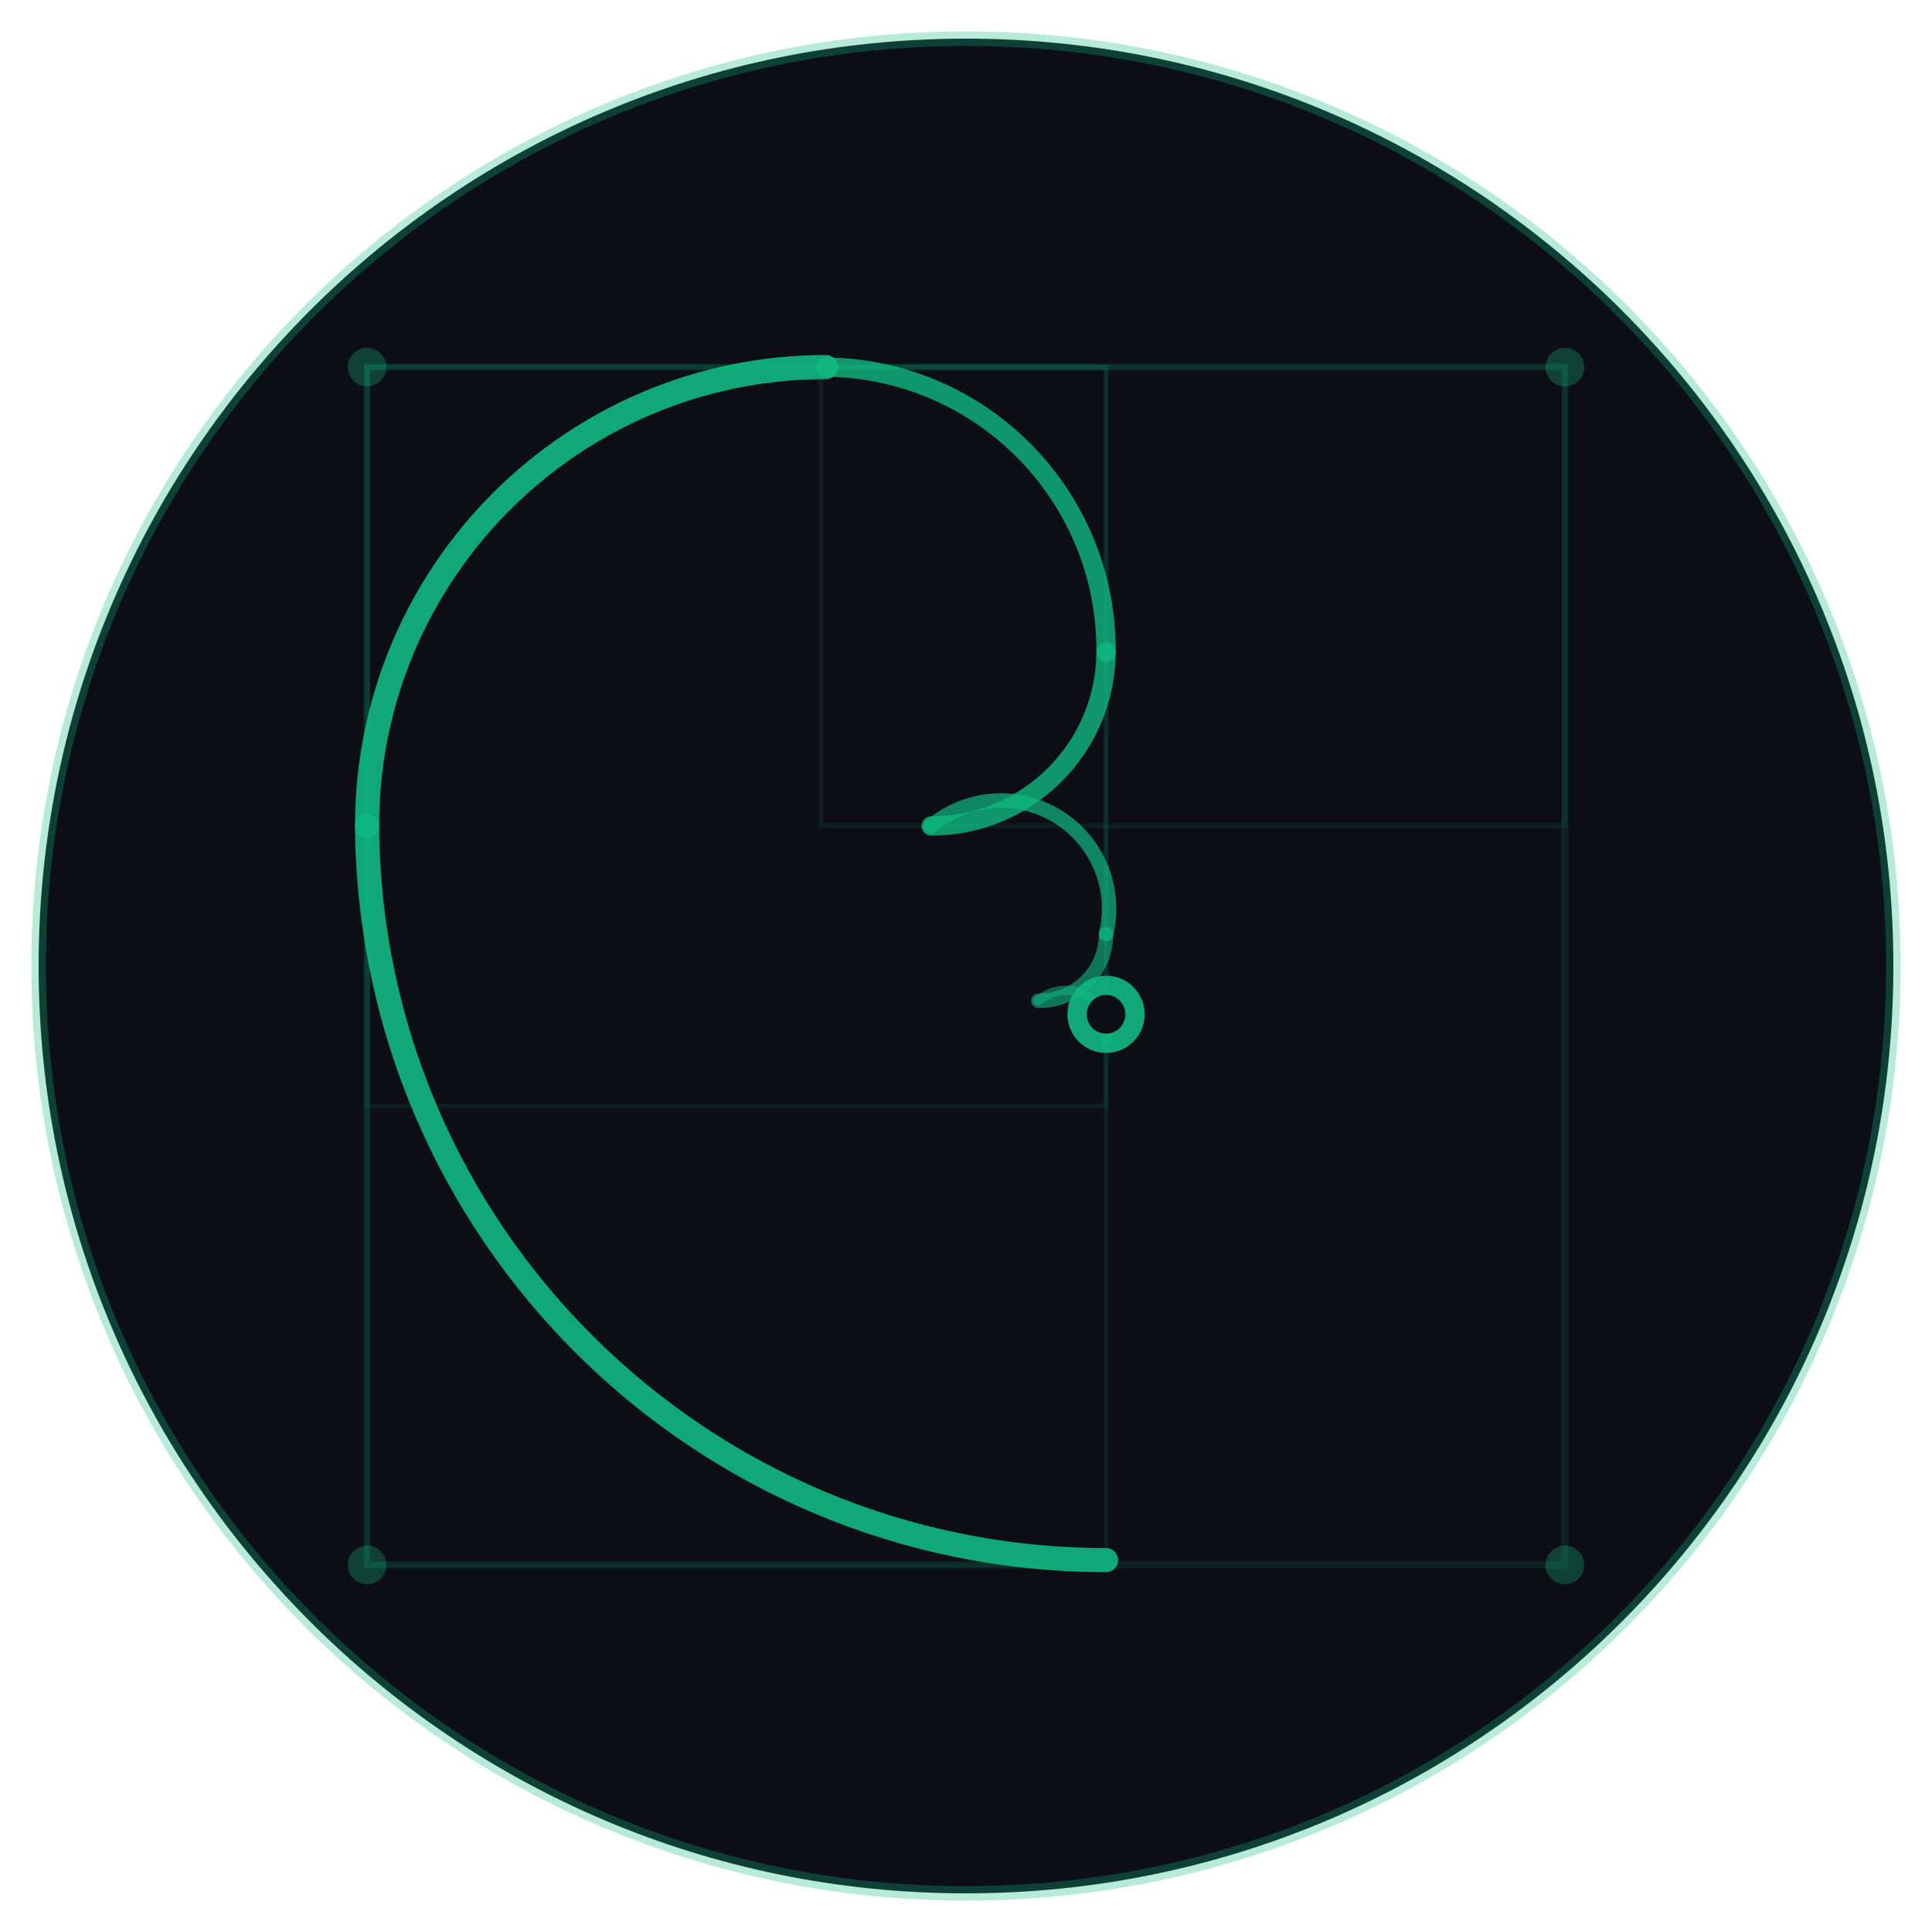
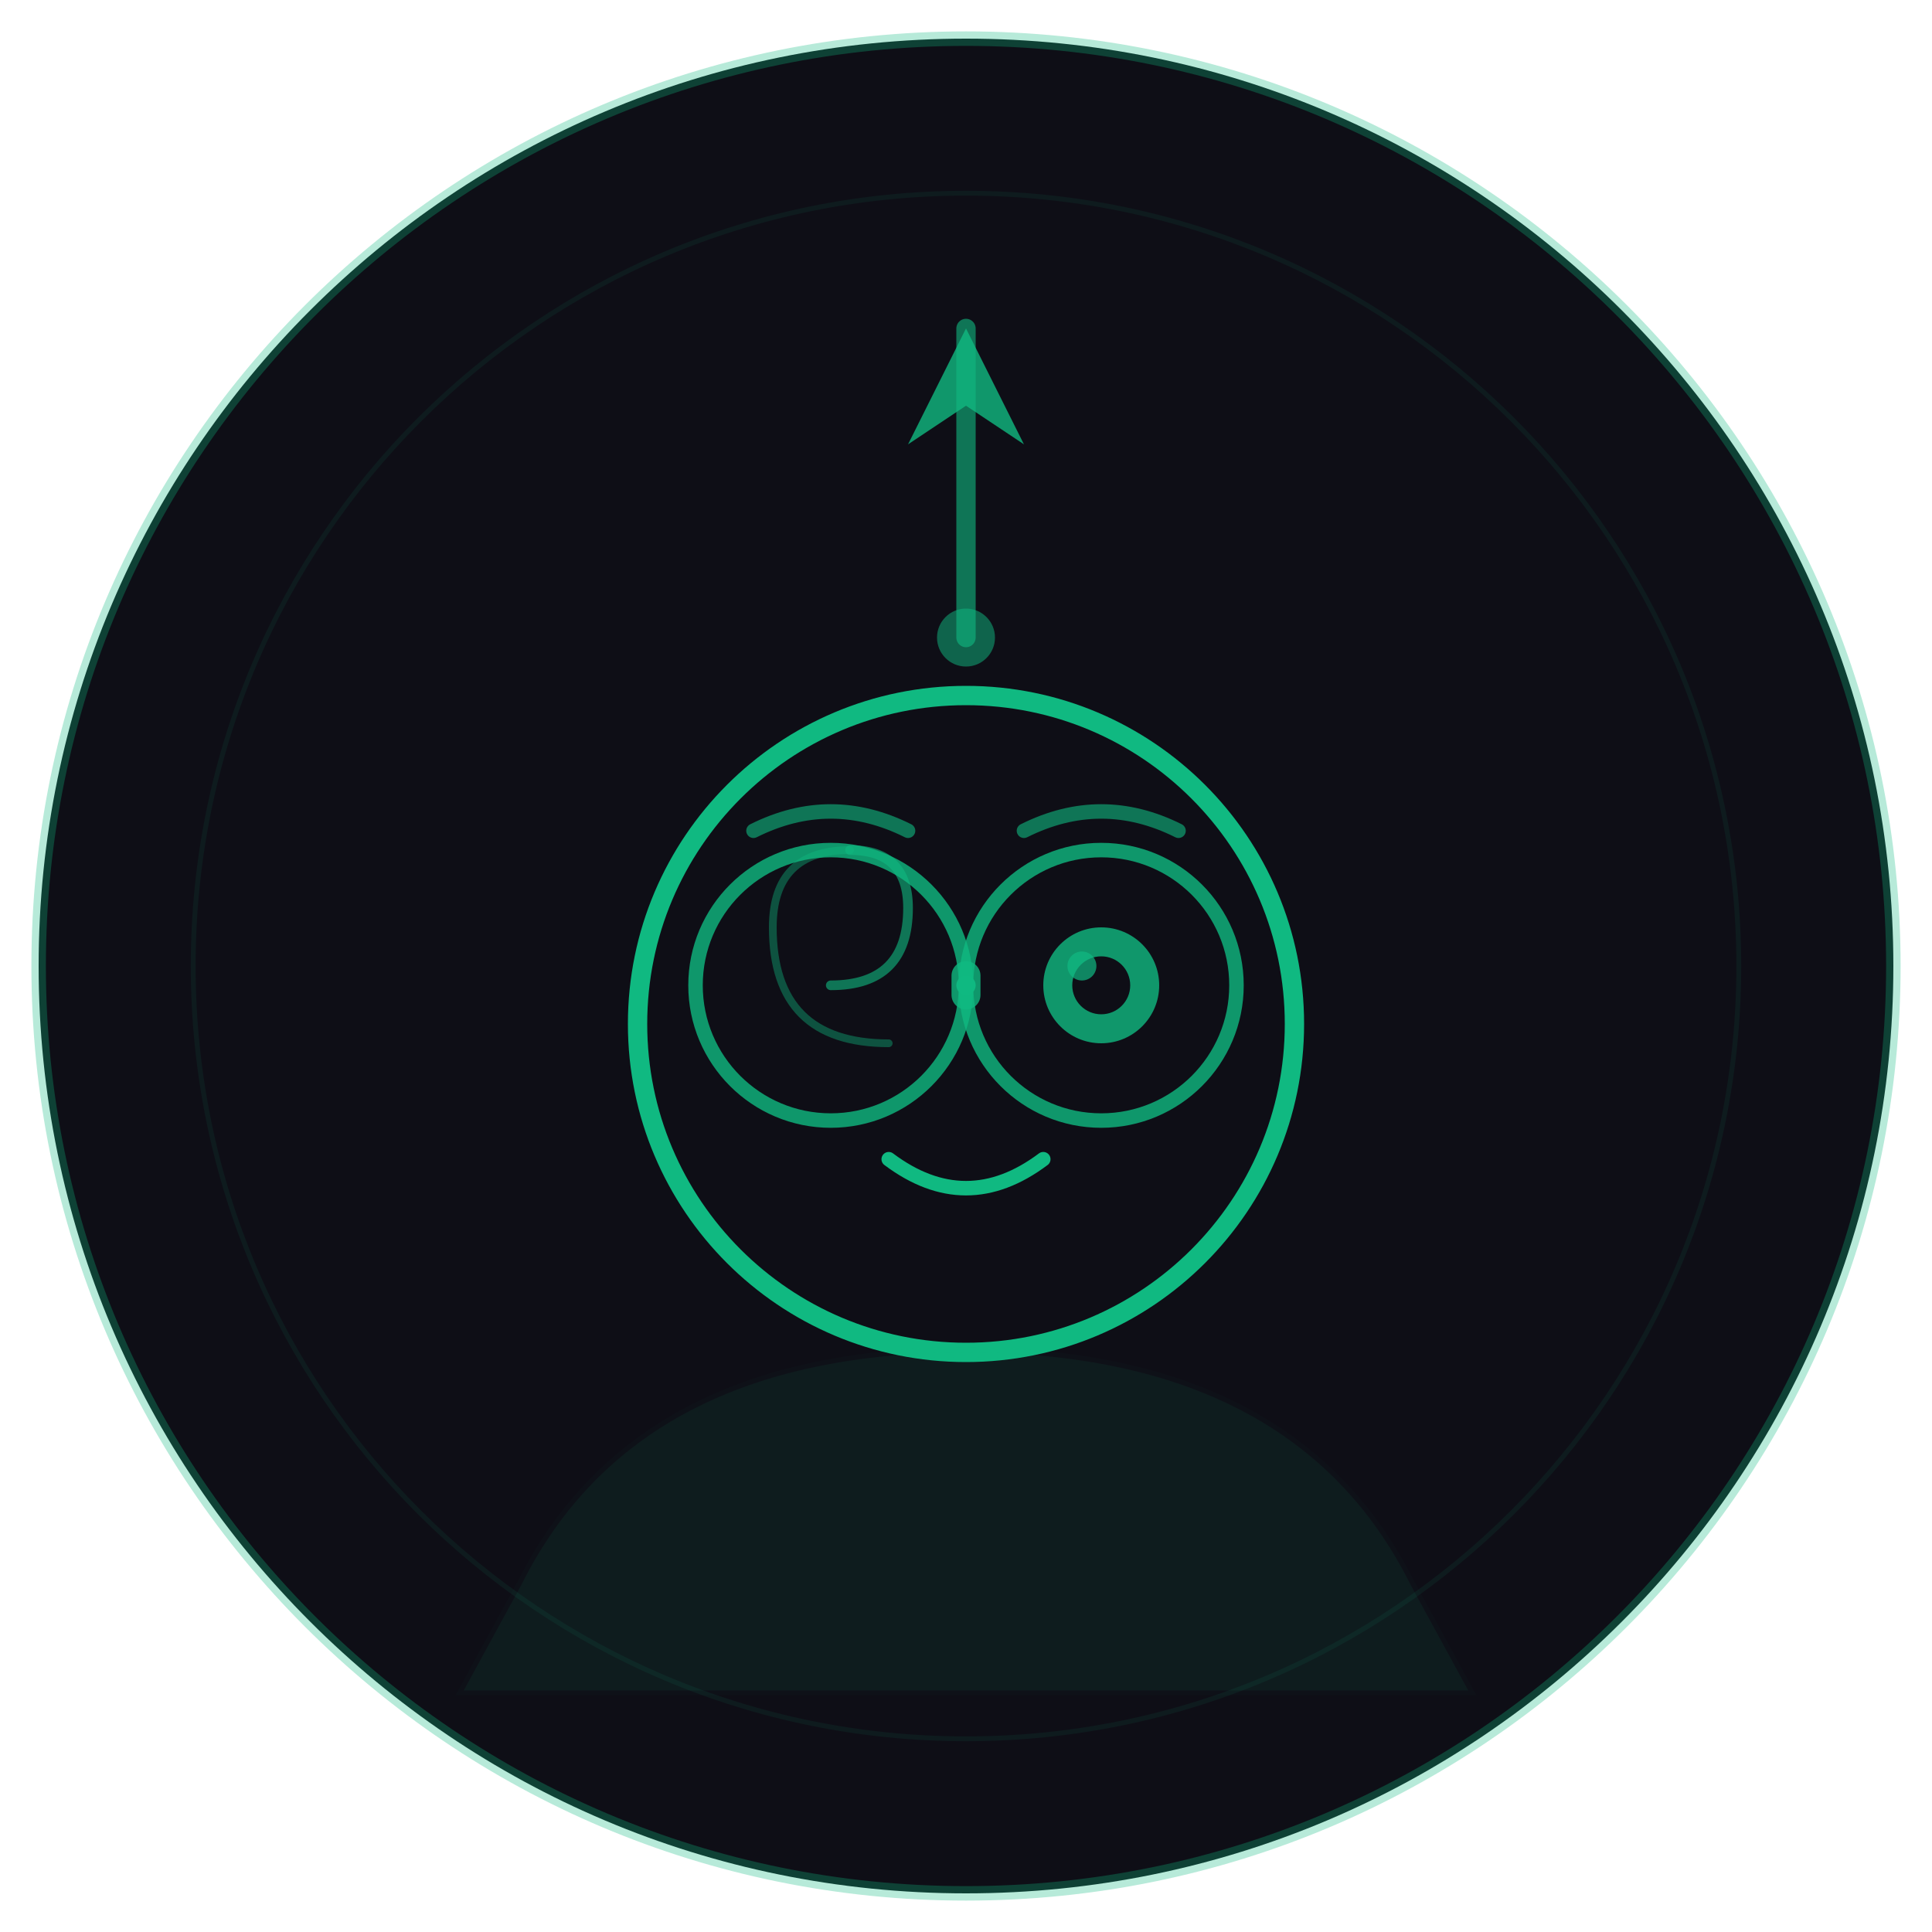
<svg xmlns="http://www.w3.org/2000/svg" viewBox="0 0 200 200" width="200" height="200" role="img" aria-labelledby="ux-title">
  <circle cx="100" cy="100" r="96" fill="#0E0E16" stroke="#10B981" stroke-width="1.5" stroke-opacity="0.3" />
-   <rect x="38" y="38" width="124" height="124" fill="none" stroke="#10B981" stroke-width="0.75" stroke-opacity="0.12" />
-   <rect x="38" y="38" width="76.5" height="124" fill="none" stroke="#10B981" stroke-width="0.5" stroke-opacity="0.1" />
-   <rect x="38" y="38" width="76.5" height="76.5" fill="none" stroke="#10B981" stroke-width="0.5" stroke-opacity="0.1" />
-   <rect x="85" y="38" width="77" height="47.5" fill="none" stroke="#10B981" stroke-width="0.5" stroke-opacity="0.1" />
-   <path d="M114.5,161.5 A76.5,76.5 0 0 1 38,85.5" fill="none" stroke="#10B981" stroke-width="2.5" stroke-opacity="0.9" stroke-linecap="round" />
-   <path d="M38,85.5 A47.5,47.5 0 0 1 85.5,38" fill="none" stroke="#10B981" stroke-width="2.5" stroke-opacity="0.9" stroke-linecap="round" />
-   <path d="M85.5,38 A29.3,29.3 0 0 1 114.5,67.5" fill="none" stroke="#10B981" stroke-width="2" stroke-opacity="0.8" stroke-linecap="round" />
-   <path d="M114.5,67.5 A18.1,18.1 0 0 1 96.4,85.5" fill="none" stroke="#10B981" stroke-width="2" stroke-opacity="0.8" stroke-linecap="round" />
-   <path d="M96.4,85.5 A11.2,11.2 0 0 1 114.5,96.7" fill="none" stroke="#10B981" stroke-width="1.5" stroke-opacity="0.7" stroke-linecap="round" />
-   <path d="M114.5,96.7 A6.9,6.9 0 0 1 107.5,103.6" fill="none" stroke="#10B981" stroke-width="1.5" stroke-opacity="0.6" stroke-linecap="round" />
-   <path d="M107.5,103.6 A4.3,4.3 0 0 1 114.5,107.9" fill="none" stroke="#10B981" stroke-width="1" stroke-opacity="0.5" stroke-linecap="round" />
-   <circle cx="114.5" cy="105" r="4" fill="#10B981" opacity="0.9" />
-   <circle cx="114.5" cy="105" r="2" fill="#0E0E16" />
-   <circle cx="38" cy="38" r="2" fill="#10B981" opacity="0.3" />
-   <circle cx="162" cy="38" r="2" fill="#10B981" opacity="0.3" />
-   <circle cx="38" cy="162" r="2" fill="#10B981" opacity="0.3" />
-   <circle cx="162" cy="162" r="2" fill="#10B981" opacity="0.3" />
+   <circle cx="100" cy="100" r="80" fill="none" stroke="#10B981" stroke-width="0.5" stroke-opacity="0.08" />
+   <line x1="100" y1="34" x2="100" y2="66" stroke="#10B981" stroke-width="2" stroke-linecap="round" stroke-opacity="0.6" />
+   <polygon points="100,34 106,46 100,42 94,46" fill="#10B981" opacity="0.8" />
+   <circle cx="100" cy="66" r="3" fill="#10B981" opacity="0.5" />
+   <circle cx="100" cy="106" r="34" fill="#0E0E16" stroke="#10B981" stroke-width="2" />
+   <circle cx="86" cy="102" r="14" fill="none" stroke="#10B981" stroke-width="1.5" stroke-opacity="0.8" />
+   <path d="M86,102 Q94,102 94,94 Q94,88 88,88" fill="none" stroke="#10B981" stroke-width="1" stroke-opacity="0.6" stroke-linecap="round" />
+   <path d="M88,88 Q80,88 80,96 Q80,108 92,108" fill="none" stroke="#10B981" stroke-width="0.8" stroke-opacity="0.4" stroke-linecap="round" />
+   <circle cx="114" cy="102" r="14" fill="none" stroke="#10B981" stroke-width="1.5" stroke-opacity="0.8" />
+   <circle cx="114" cy="102" r="6" fill="#10B981" opacity="0.8" />
+   <circle cx="114" cy="102" r="3" fill="#0E0E16" />
+   <circle cx="112" cy="100" r="1.5" fill="#10B981" opacity="0.7" />
+   <line x1="100" y1="102" x2="100" y2="102" stroke="#10B981" stroke-width="2" stroke-linecap="round" />
+   <path d="M100,102 L100,102" stroke="#10B981" stroke-width="2" />
+   <line x1="100" y1="102" x2="100" y2="102" stroke="#10B981" stroke-width="1.5" />
+   <path d="M100,101 L100,103" stroke="#10B981" stroke-width="3" stroke-linecap="round" stroke-opacity="0.8" />
+   <path d="M78,86 Q86,82 94,86" fill="none" stroke="#10B981" stroke-width="1.5" stroke-linecap="round" stroke-opacity="0.6" />
+   <path d="M106,86 Q114,82 122,86" fill="none" stroke="#10B981" stroke-width="1.5" stroke-linecap="round" stroke-opacity="0.6" />
+   <path d="M92,120 Q100,126 108,120" fill="none" stroke="#10B981" stroke-width="1.5" stroke-linecap="round" />
+   <path d="M54,164 Q66,140 100,140 Q134,140 146,164 L152,175 L48,175 Z" fill="#10B981" opacity="0.08" stroke="#10B981" stroke-width="1" stroke-opacity="0.2" />
</svg>
